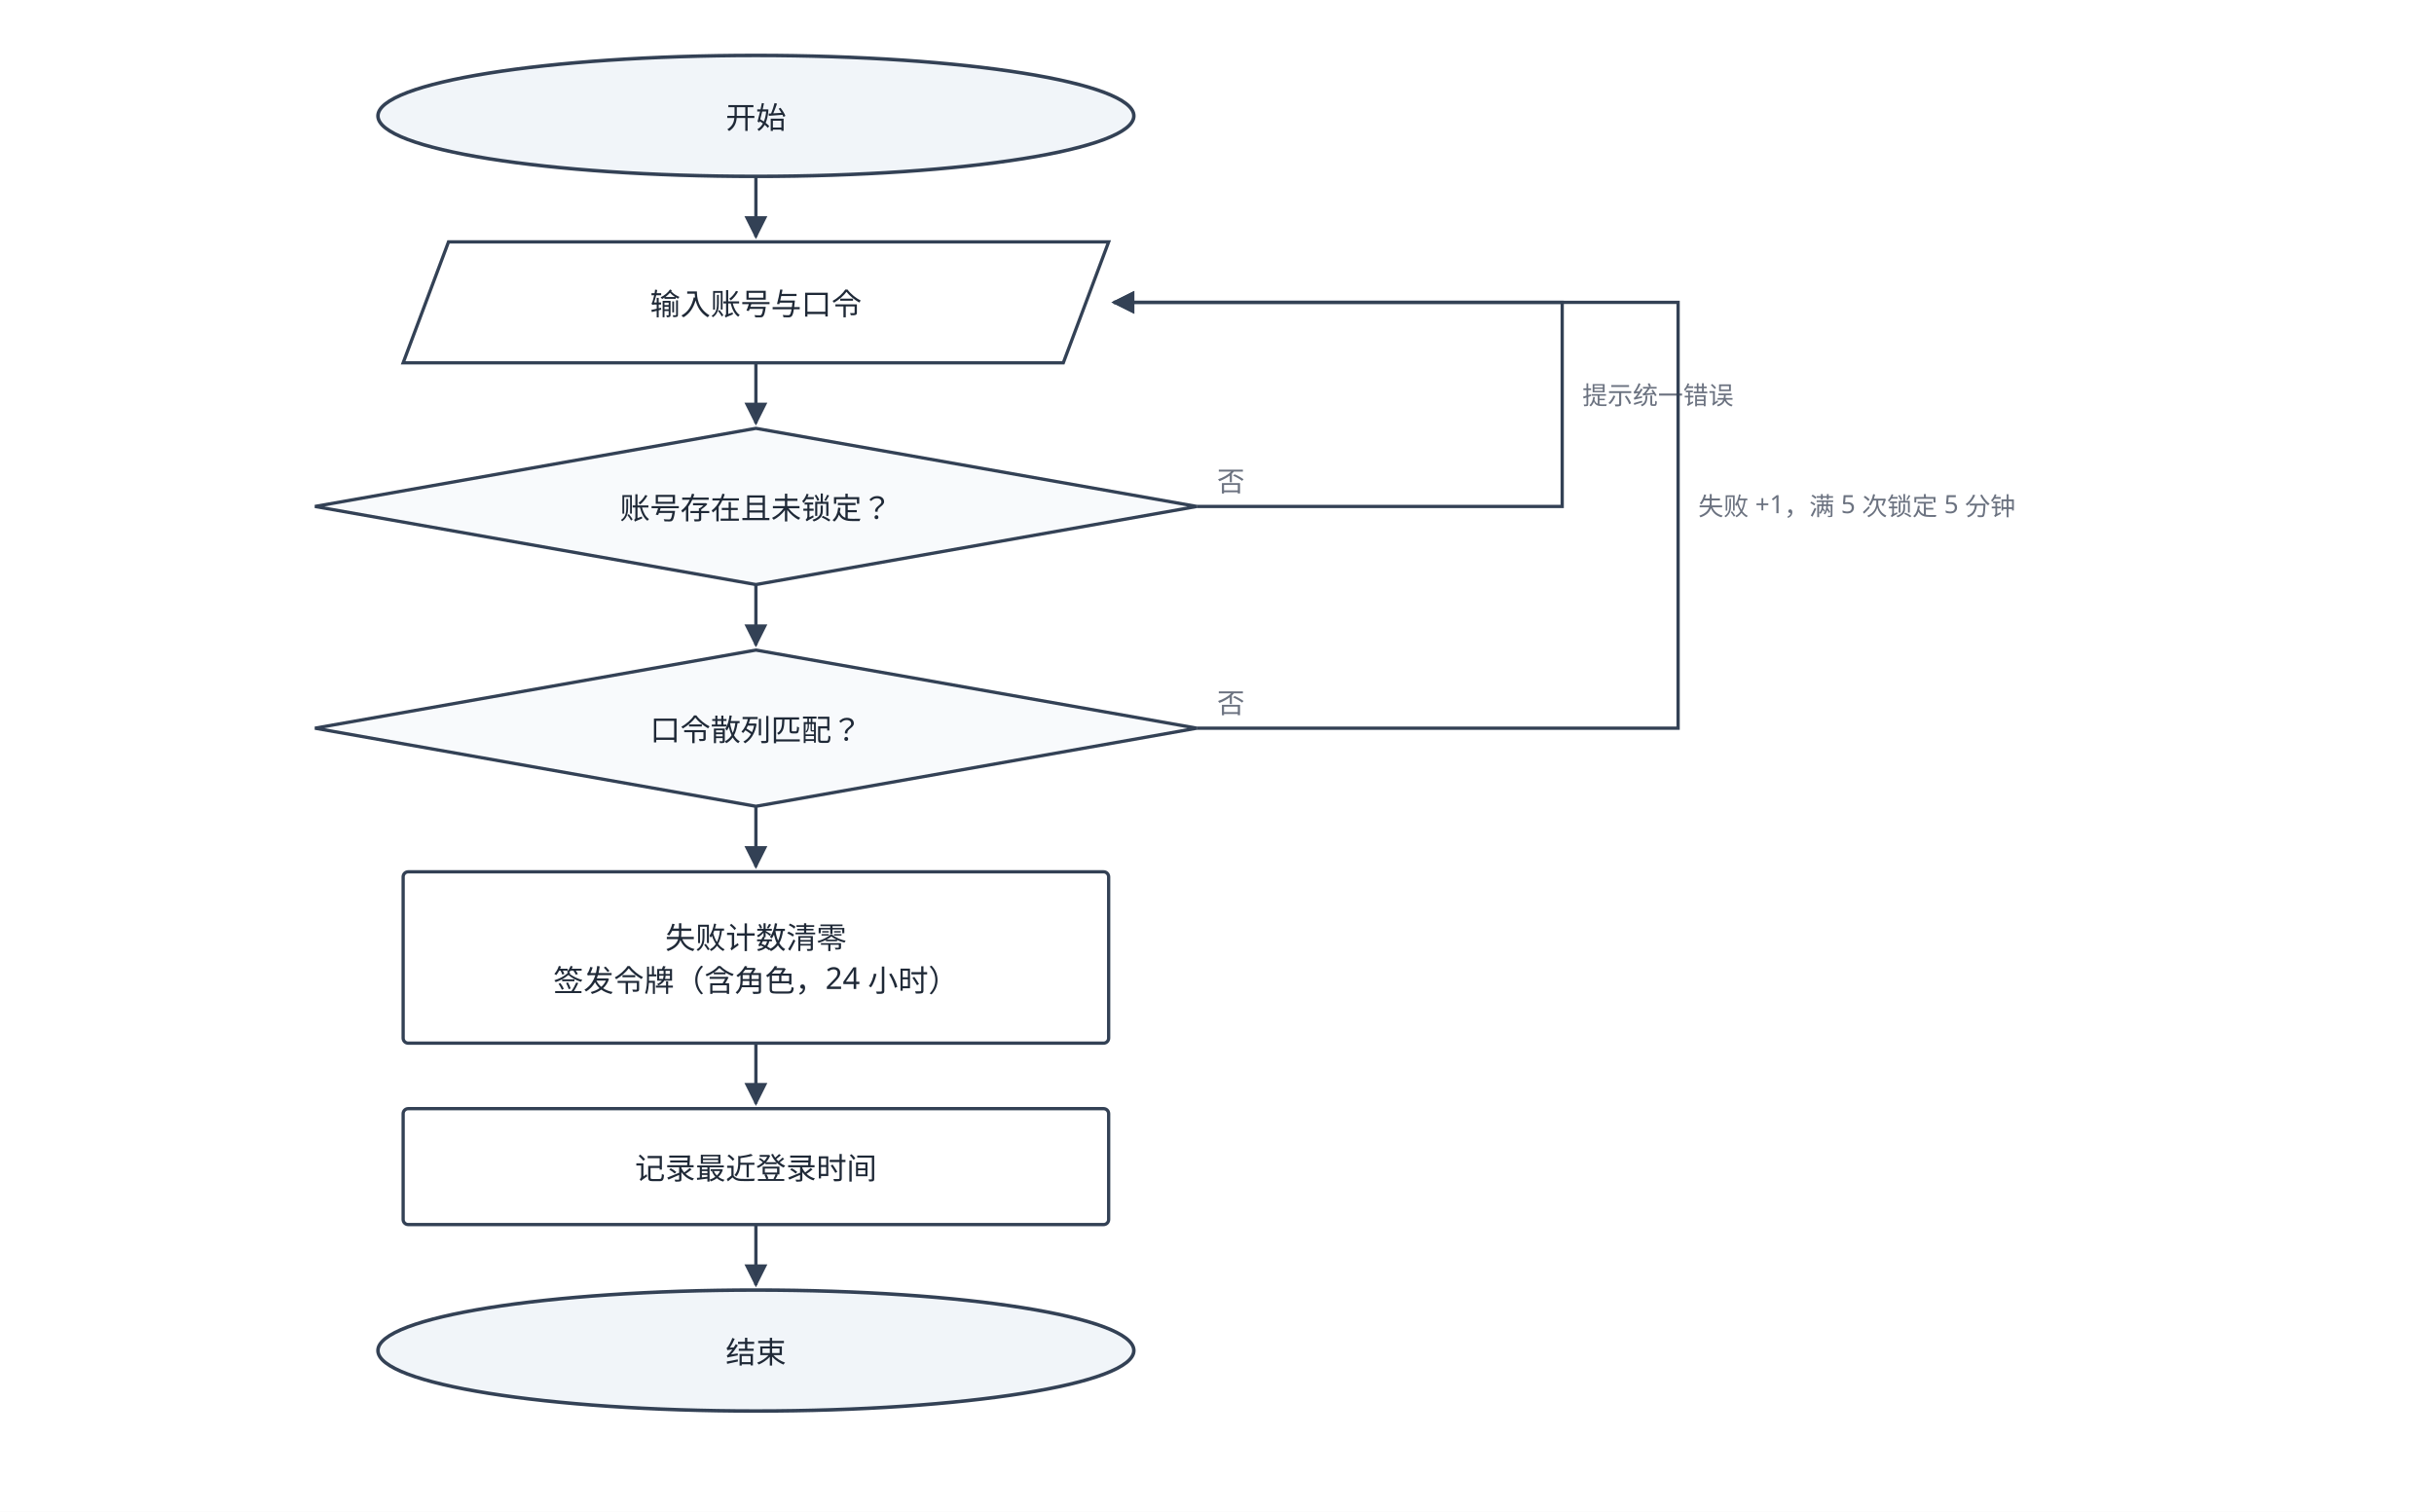
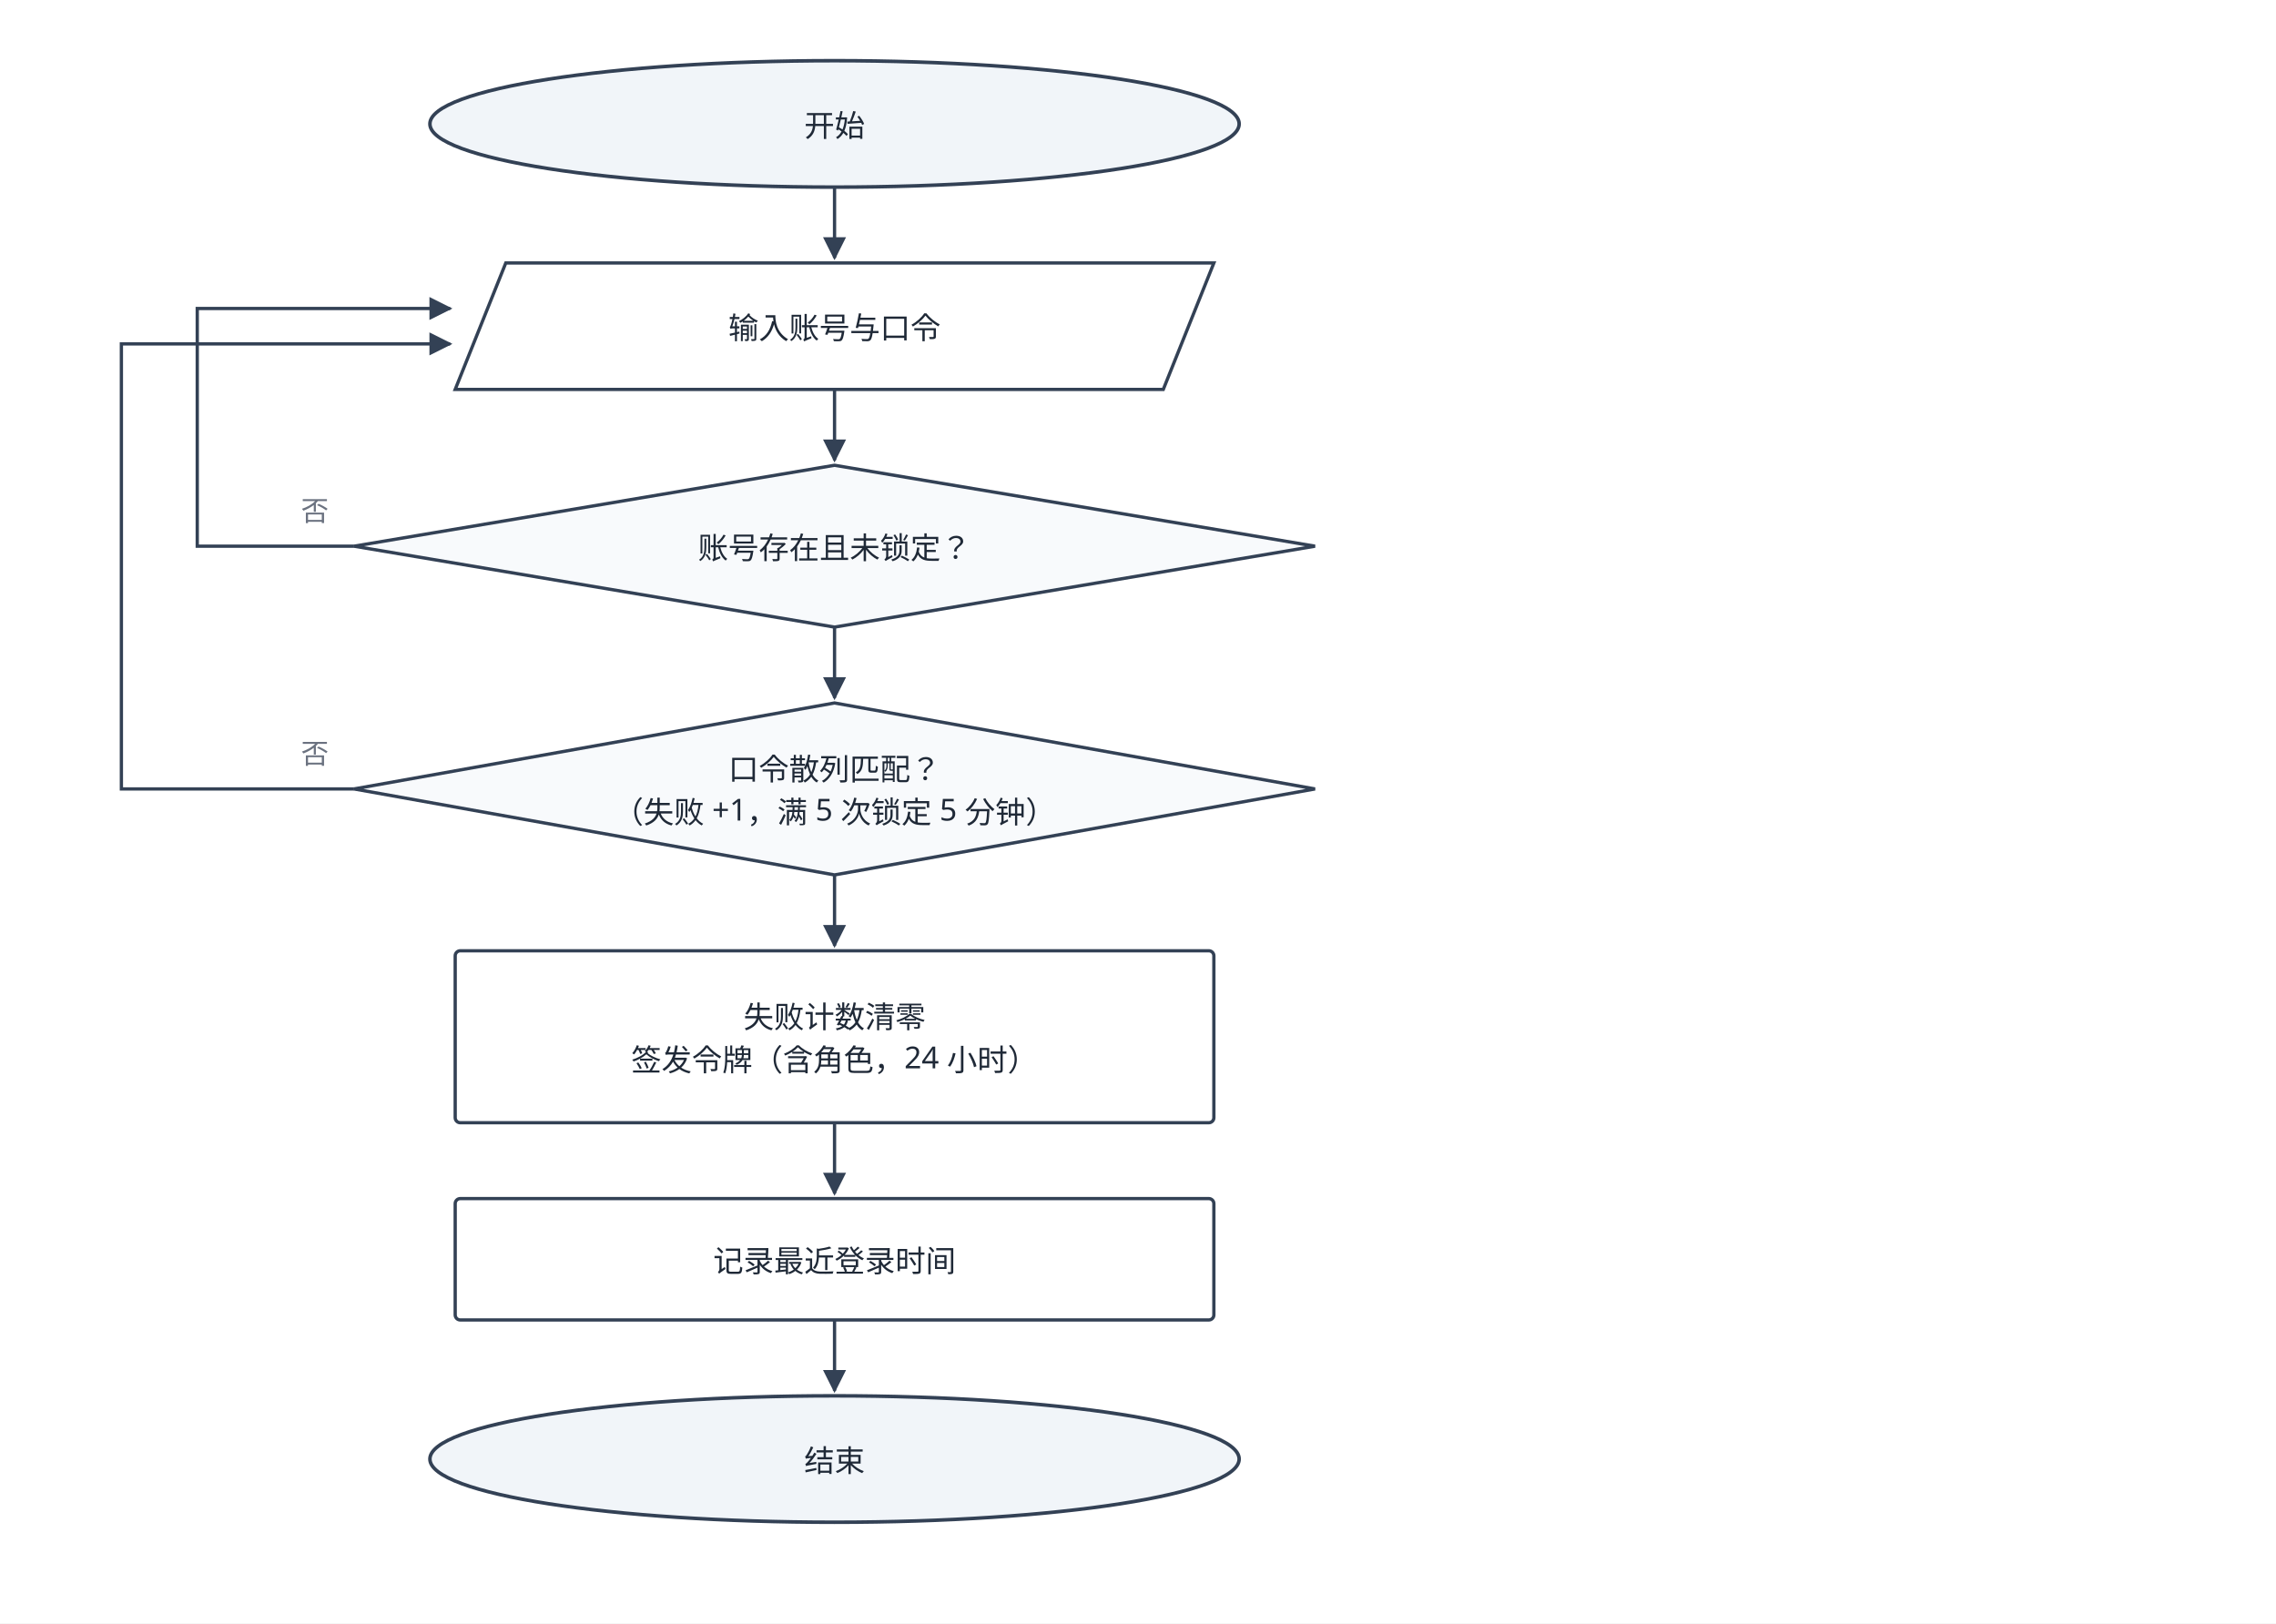
- <svg xmlns="http://www.w3.org/2000/svg" width="966" height="600" viewBox="0 0 966 600">
-   <rect width="966" height="600" fill="#ffffff" />
+ <svg xmlns="http://www.w3.org/2000/svg" width="900" height="642" viewBox="0 0 900 642">
+   <rect width="900" height="642" fill="#ffffff" />
  <defs>
    <marker id="a" viewBox="0 0 10 10" refX="9" refY="5" markerWidth="7" markerHeight="7" orient="auto-start-reverse">
      <path d="M 0 0 L 10 5 L 0 10 z" fill="#334155" />
    </marker>
  </defs>
-   <ellipse cx="300" cy="46.0" rx="150" ry="24.0" fill="#f1f5f9" stroke="#334155" stroke-width="1.4" />
-   <text x="300.0" y="51.0" font-family="Microsoft YaHei, SimHei, sans-serif" font-size="12" fill="#1f2937" text-anchor="middle">开始</text>
-   <path d="M 178.0 96 L 440.0 96 L 422.0 144 L 160.0 144 Z" fill="#ffffff" stroke="#334155" stroke-width="1.3" />
-   <text x="300.0" y="125.0" font-family="Microsoft YaHei, SimHei, sans-serif" font-size="12" fill="#1f2937" text-anchor="middle">输入账号与口令</text>
-   <path d="M 300 170.0 L 475.0 201.0 L 300 232.0 L 125.0 201.0 Z" fill="#f8fafc" stroke="#334155" stroke-width="1.3" />
-   <text x="300.0" y="206.0" font-family="Microsoft YaHei, SimHei, sans-serif" font-size="12" fill="#1f2937" text-anchor="middle">账号存在且未锁定？</text>
-   <path d="M 300 258.0 L 475.0 289.0 L 300 320.0 L 125.0 289.0 Z" fill="#f8fafc" stroke="#334155" stroke-width="1.3" />
-   <text x="300.0" y="294.0" font-family="Microsoft YaHei, SimHei, sans-serif" font-size="12" fill="#1f2937" text-anchor="middle">口令散列匹配？</text>
-   <rect x="160.0" y="346" width="280" height="68" rx="2" fill="#ffffff" stroke="#334155" stroke-width="1.3" />
-   <text x="300.0" y="376.5" font-family="Microsoft YaHei, SimHei, sans-serif" font-size="12" fill="#1f2937" text-anchor="middle">失败计数清零</text>
-   <text x="300.0" y="393.5" font-family="Microsoft YaHei, SimHei, sans-serif" font-size="12" fill="#1f2937" text-anchor="middle">签发令牌（含角色，24 小时）</text>
-   <rect x="160.0" y="440" width="280" height="46" rx="2" fill="#ffffff" stroke="#334155" stroke-width="1.3" />
-   <text x="300.0" y="468.0" font-family="Microsoft YaHei, SimHei, sans-serif" font-size="12" fill="#1f2937" text-anchor="middle">记录最近登录时间</text>
-   <ellipse cx="300" cy="536.0" rx="150" ry="24.0" fill="#f1f5f9" stroke="#334155" stroke-width="1.4" />
-   <text x="300.0" y="541.0" font-family="Microsoft YaHei, SimHei, sans-serif" font-size="12" fill="#1f2937" text-anchor="middle">结束</text>
-   <path d="M 300 70.0 L 300 94.0" fill="none" stroke="#334155" stroke-width="1.3" marker-end="url(#a)" />
-   <path d="M 300 144.0 L 300 168.0" fill="none" stroke="#334155" stroke-width="1.3" marker-end="url(#a)" />
-   <path d="M 300 232.0 L 300 256.0" fill="none" stroke="#334155" stroke-width="1.3" marker-end="url(#a)" />
-   <path d="M 300 320.0 L 300 344.0" fill="none" stroke="#334155" stroke-width="1.3" marker-end="url(#a)" />
-   <path d="M 300 414.0 L 300 438.0" fill="none" stroke="#334155" stroke-width="1.3" marker-end="url(#a)" />
-   <path d="M 300 486.0 L 300 510.0" fill="none" stroke="#334155" stroke-width="1.3" marker-end="url(#a)" />
-   <text x="483.0" y="195.0" font-family="Microsoft YaHei, SimHei, sans-serif" font-size="11" fill="#6b7280" text-anchor="start">否</text>
-   <path d="M 475 201.0 L 620 201.0 L 620 120.0 L 442.0 120.0" fill="none" stroke="#334155" stroke-width="1.3" marker-end="url(#a)" />
-   <text x="628.0" y="160.5" font-family="Microsoft YaHei, SimHei, sans-serif" font-size="10" fill="#6b7280" text-anchor="start">提示统一错误</text>
-   <text x="483.0" y="283.0" font-family="Microsoft YaHei, SimHei, sans-serif" font-size="11" fill="#6b7280" text-anchor="start">否</text>
-   <path d="M 475 289.0 L 666 289.0 L 666 120.0 L 442.0 120.0" fill="none" stroke="#334155" stroke-width="1.3" marker-end="url(#a)" />
-   <text x="674.0" y="204.5" font-family="Microsoft YaHei, SimHei, sans-serif" font-size="10" fill="#6b7280" text-anchor="start">失败 +1，满 5 次锁定 5 分钟</text>
+   <ellipse cx="330" cy="49.0" rx="160" ry="25.0" fill="#f1f5f9" stroke="#334155" stroke-width="1.4" />
+   <text x="330.0" y="54.0" font-family="Microsoft YaHei, SimHei, sans-serif" font-size="12" fill="#1f2937" text-anchor="middle">开始</text>
+   <path d="M 200.0 104 L 480.0 104 L 460.0 154 L 180.0 154 Z" fill="#ffffff" stroke="#334155" stroke-width="1.3" />
+   <text x="330.0" y="134.0" font-family="Microsoft YaHei, SimHei, sans-serif" font-size="12" fill="#1f2937" text-anchor="middle">输入账号与口令</text>
+   <path d="M 330 184.0 L 520.0 216.0 L 330 248.0 L 140.0 216.0 Z" fill="#f8fafc" stroke="#334155" stroke-width="1.3" />
+   <text x="330.0" y="221.0" font-family="Microsoft YaHei, SimHei, sans-serif" font-size="12" fill="#1f2937" text-anchor="middle">账号存在且未锁定？</text>
+   <path d="M 330 278.0 L 520.0 312.0 L 330 346.0 L 140.0 312.0 Z" fill="#f8fafc" stroke="#334155" stroke-width="1.3" />
+   <text x="330.0" y="308.5" font-family="Microsoft YaHei, SimHei, sans-serif" font-size="12" fill="#1f2937" text-anchor="middle">口令散列匹配？</text>
+   <text x="330.0" y="325.5" font-family="Microsoft YaHei, SimHei, sans-serif" font-size="12" fill="#1f2937" text-anchor="middle">（失败 +1，满 5 次锁定 5 分钟）</text>
+   <rect x="180.0" y="376" width="300" height="68" rx="2" fill="#ffffff" stroke="#334155" stroke-width="1.3" />
+   <text x="330.0" y="406.5" font-family="Microsoft YaHei, SimHei, sans-serif" font-size="12" fill="#1f2937" text-anchor="middle">失败计数清零</text>
+   <text x="330.0" y="423.5" font-family="Microsoft YaHei, SimHei, sans-serif" font-size="12" fill="#1f2937" text-anchor="middle">签发令牌（含角色，24 小时）</text>
+   <rect x="180.0" y="474" width="300" height="48" rx="2" fill="#ffffff" stroke="#334155" stroke-width="1.3" />
+   <text x="330.0" y="503.0" font-family="Microsoft YaHei, SimHei, sans-serif" font-size="12" fill="#1f2937" text-anchor="middle">记录最近登录时间</text>
+   <ellipse cx="330" cy="577.0" rx="160" ry="25.0" fill="#f1f5f9" stroke="#334155" stroke-width="1.4" />
+   <text x="330.0" y="582.0" font-family="Microsoft YaHei, SimHei, sans-serif" font-size="12" fill="#1f2937" text-anchor="middle">结束</text>
+   <path d="M 330 74.0 L 330 102.0" fill="none" stroke="#334155" stroke-width="1.3" marker-end="url(#a)" />
+   <path d="M 330 154.0 L 330 182.0" fill="none" stroke="#334155" stroke-width="1.3" marker-end="url(#a)" />
+   <path d="M 330 248.0 L 330 276.0" fill="none" stroke="#334155" stroke-width="1.3" marker-end="url(#a)" />
+   <path d="M 330 346.0 L 330 374.0" fill="none" stroke="#334155" stroke-width="1.3" marker-end="url(#a)" />
+   <path d="M 330 444.0 L 330 472.0" fill="none" stroke="#334155" stroke-width="1.3" marker-end="url(#a)" />
+   <path d="M 330 522.0 L 330 550.0" fill="none" stroke="#334155" stroke-width="1.3" marker-end="url(#a)" />
+   <text x="130.0" y="206.0" font-family="Microsoft YaHei, SimHei, sans-serif" font-size="11" fill="#6b7280" text-anchor="end">否</text>
+   <path d="M 140.0 216.0 L 78 216.0 L 78 122.0 L 178.0 122.0" fill="none" stroke="#334155" stroke-width="1.3" marker-end="url(#a)" />
+   <text x="130.0" y="302.0" font-family="Microsoft YaHei, SimHei, sans-serif" font-size="11" fill="#6b7280" text-anchor="end">否</text>
+   <path d="M 140.0 312.0 L 48 312.0 L 48 136.0 L 178.0 136.0" fill="none" stroke="#334155" stroke-width="1.3" marker-end="url(#a)" />
</svg>
